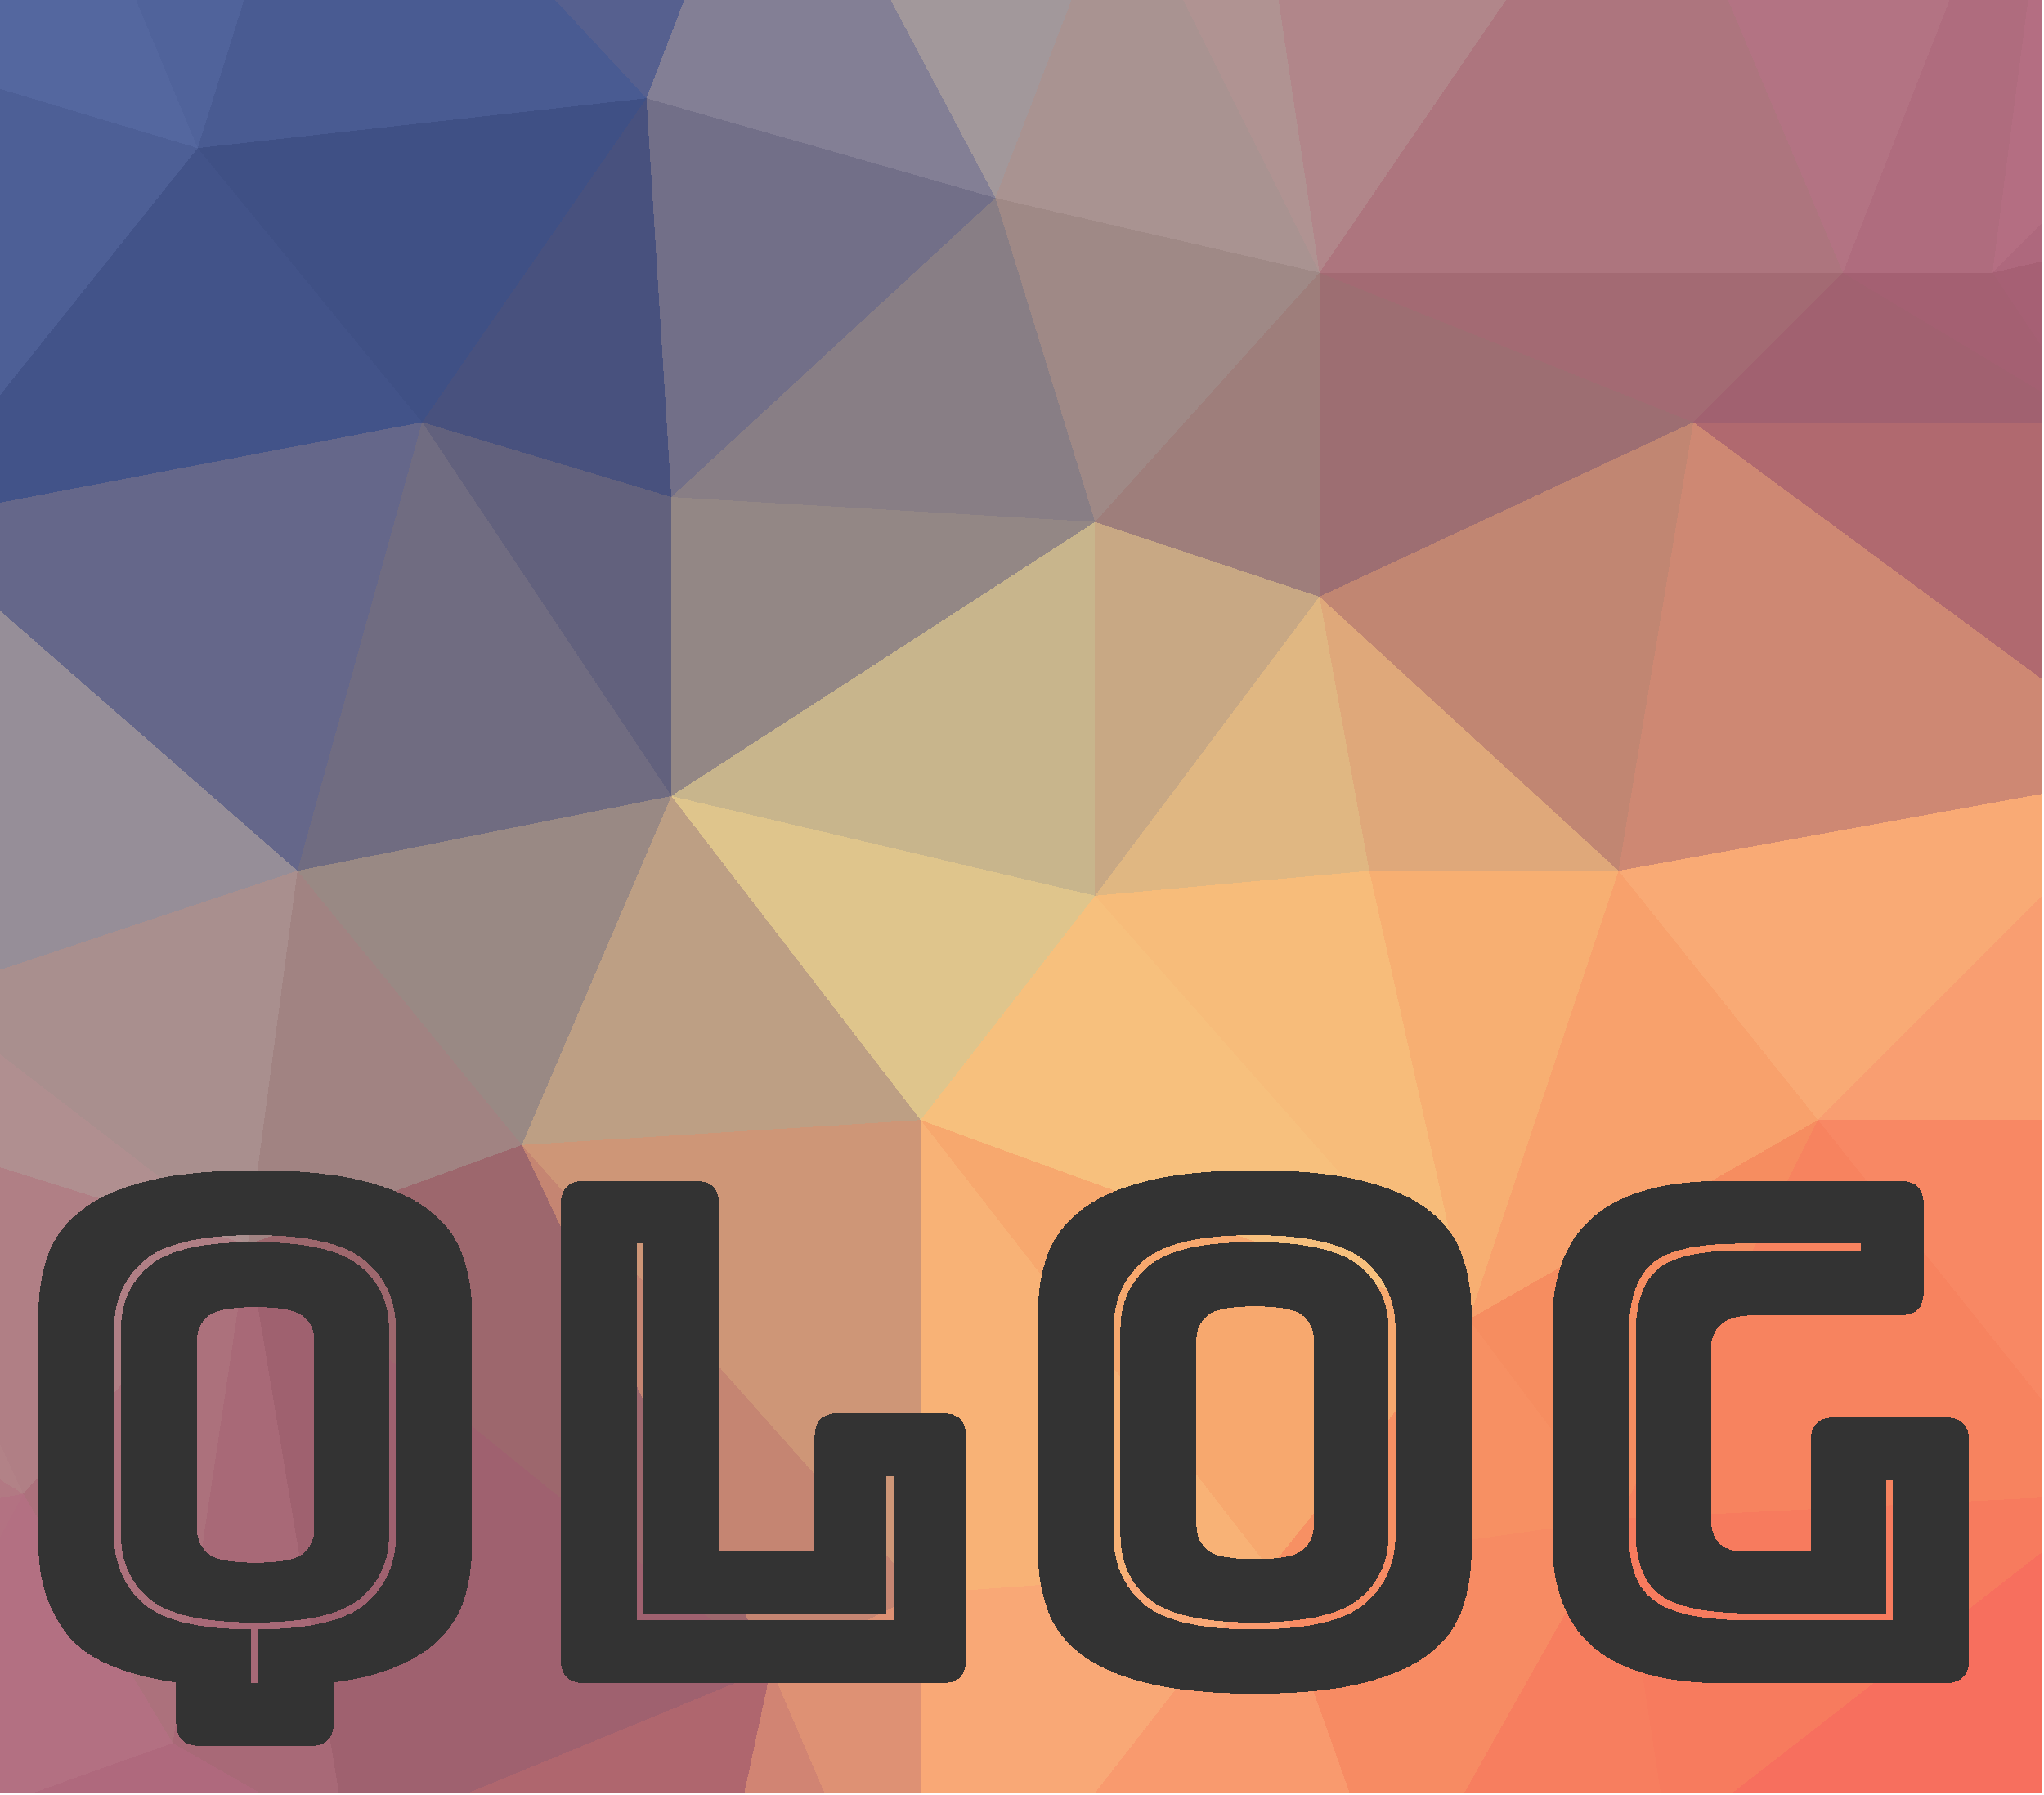
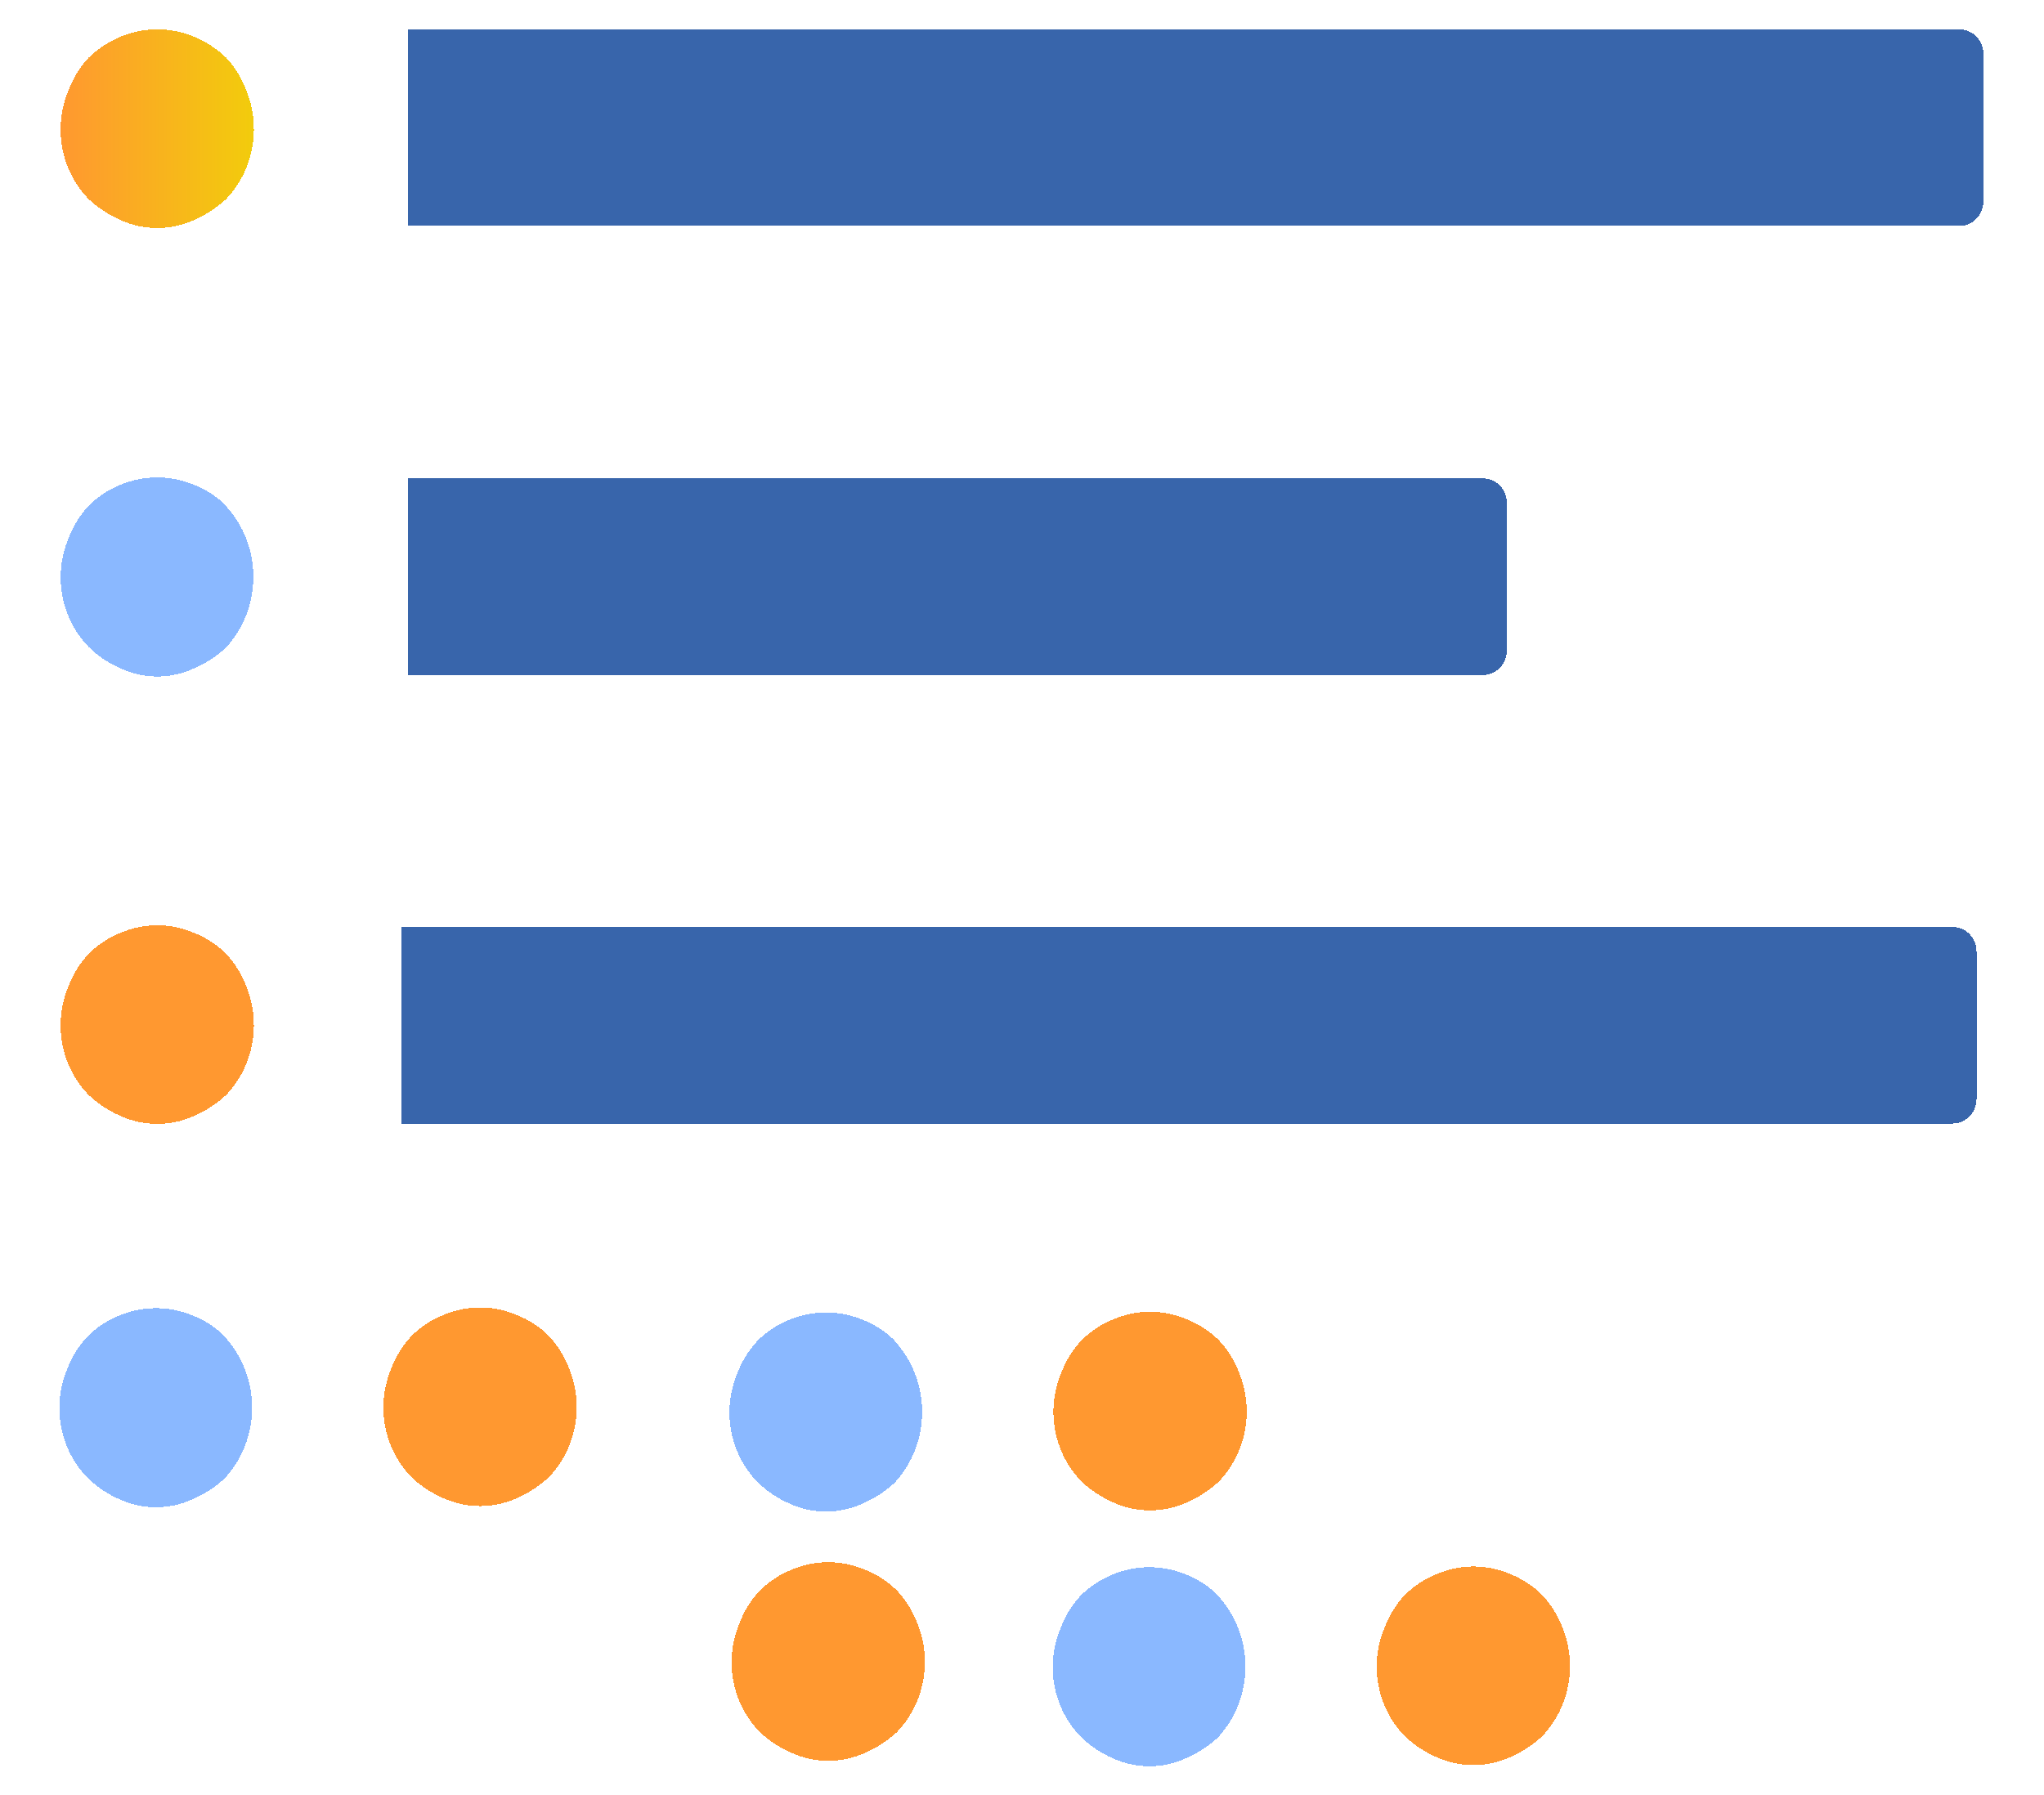
- <svg xmlns="http://www.w3.org/2000/svg" viewBox="0 0 82 72" style="shape-rendering: crispedges;">
-   <g transform="matrix(1, 0, 0, 1, -0.067605, -0.056276)">
-     <path d="M 44 36 L 55 35 L 53 24 Z" style="fill: rgb(224,183,130);" />
-     <path d="M 53 24 L 44 21 L 44 36 Z" style="fill: rgb(200,168,132);" />
-     <path d="M 59 53 L 65 35 L 55 35 Z" style="fill: rgb(247,175,114);" />
-     <path d="M 55 35 L 65 35 L 53 24 Z" style="fill: rgb(223,168,122);" />
-     <path d="M 27 32 L 37 45 L 44 36 Z" style="fill: rgb(223,197,140);" />
-     <path d="M 44 36 L 59 53 L 55 35 Z" style="fill: rgb(247,188,122);" />
-     <path d="M 68 17 L 53 11 L 53 24 Z" style="fill: rgb(157,110,114);" />
-     <path d="M 53 24 L 53 11 L 44 21 Z" style="fill: rgb(158,126,123);" />
-     <path d="M 27 20 L 27 32 L 44 21 Z" style="fill: rgb(147,135,133);" />
-     <path d="M 44 21 L 27 32 L 44 36 Z" style="fill: rgb(200,181,140);" />
-     <path d="M 65 35 L 68 17 L 53 24 Z" style="fill: rgb(193,134,114);" />
-     <path d="M 53 11 L 40 8 L 44 21 Z" style="fill: rgb(159,137,134);" />
-     <path d="M 40 8 L 27 20 L 44 21 Z" style="fill: rgb(136,126,133);" />
-     <path d="M 37 45 L 59 53 L 44 36 Z" style="fill: rgb(247,192,125);" />
-     <path d="M 59 53 L 73 45 L 65 35 Z" style="fill: rgb(248,161,108);" />
-     <path d="M 82 17 L 82 15.8 L 74 11 L 68 17 Z" style="fill: rgb(161,97,112);" />
-     <path d="M 82 14 L 80 11 L 74 11 L 82 15.8 Z" style="fill: rgb(164,96,114);" />
-     <path d="M 68 17 L 74 11 L 53 11 Z" style="fill: rgb(163,106,115);" />
-     <path d="M 53 11 L 47.5 0 L 43.077 0 L 40 8 Z" style="fill: rgb(169,147,145);" />
-     <path d="M 12 35 L 21 46 L 27 32 Z" style="fill: rgb(153,137,132);" />
-     <path d="M 27 32 L 21 46 L 37 45 Z" style="fill: rgb(189,159,132);" />
-     <path d="M 37 45 L 51 63 L 59 53 Z" style="fill: rgb(247,168,110);" />
-     <path d="M 37 64 L 51 63 L 37 45 Z" style="fill: rgb(248,178,118);" />
-     <path d="M 59 53 L 65 61 L 73 45 Z" style="fill: rgb(246,141,96);" />
-     <path d="M 51 63 L 65 61 L 59 53 Z" style="fill: rgb(247,144,99);" />
-     <path d="M 26 4 L 17 17 L 27 20 Z" style="fill: rgb(72,81,126);" />
-     <path d="M 27 20 L 17 17 L 27 32 Z" style="fill: rgb(98,97,125);" />
-     <path d="M 35.765 0 L 27.538 0 L 26 4 L 40 8 Z" style="fill: rgb(131,127,149);" />
-     <path d="M 40 8 L 26 4 L 27 20 Z" style="fill: rgb(114,111,136);" />
-     <path d="M 51.35 0 L 47.5 0 L 53 11 Z" style="fill: rgb(176,147,146);" />
-     <path d="M 21 46 L 37 64 L 37 45 Z" style="fill: rgb(206,150,119);" />
-     <path d="M 82 17 L 68 17 L 82 27.316 Z" style="fill: rgb(176,105,111);" />
-     <path d="M 60.526 0 L 51.35 0 L 53 11 Z" style="fill: rgb(177,134,138);" />
-     <path d="M 17 17 L 12 35 L 27 32 Z" style="fill: rgb(112,108,129);" />
-     <path d="M 82 31.909 L 82 27.316 L 68 17 L 65 35 Z" style="fill: rgb(206,136,115);" />
-     <path d="M 82 45 L 82 36 L 73 45 Z" style="fill: rgb(249,158,113);" />
-     <path d="M 73 45 L 82 36 L 82 31.909 L 65 35 Z" style="fill: rgb(249,170,117);" />
-     <path d="M 82 56.25 L 82 45 L 73 45 Z" style="fill: rgb(248,136,100);" />
-     <path d="M 69.368 0 L 60.526 0 L 53 11 L 74 11 Z" style="fill: rgb(173,117,126);" />
-     <path d="M 43.077 0 L 35.765 0 L 40 8 Z" style="fill: rgb(162,152,155);" />
-     <path d="M 21 46 L 31 67 L 37 64 Z" style="fill: rgb(197,133,114);" />
-     <path d="M 44 72 L 54.214 72 L 51 63 Z" style="fill: rgb(249,154,110);" />
-     <path d="M 66.692 72 L 69.571 72 L 82 62.333 L 82 60.15 L 65 61 Z" style="fill: rgb(247,123,94);" />
-     <path d="M 10 50 L 31 67 L 21 46 Z" style="fill: rgb(157,103,109);" />
-     <path d="M 78.304 0 L 69.368 0 L 74 11 Z" style="fill: rgb(179,115,131);" />
-     <path d="M 26 4 L 8 6 L 17 17 Z" style="fill: rgb(63,80,133);" />
-     <path d="M 12 35 L 10 50 L 21 46 Z" style="fill: rgb(161,131,130);" />
-     <path d="M 65 61 L 82 60.15 L 82 56.25 L 73 45 Z" style="fill: rgb(247,131,95);" />
-     <path d="M 54.214 72 L 58.812 72 L 65 61 L 51 63 Z" style="fill: rgb(247,139,99);" />
-     <path d="M 37 72 L 44 72 L 51 63 L 37 64 Z" style="fill: rgb(249,168,118);" />
-     <path d="M 58.812 72 L 66.692 72 L 65 61 Z" style="fill: rgb(247,126,95);" />
-     <path d="M 22.286 0 L 9.875 0 L 8 6 L 26 4 Z" style="fill: rgb(73,91,146);" />
-     <path d="M 17 17 L 0 20.238 L 0 24.5 L 12 35 Z" style="fill: rgb(101,103,138);" />
-     <path d="M 12 35 L 0 39 L 0 42.308 L 10 50 Z" style="fill: rgb(169,143,142);" />
-     <path d="M 27.538 0 L 22.286 0 L 26 4 Z" style="fill: rgb(86,96,143);" />
-     <path d="M 29.929 72 L 33.143 72 L 31 67 Z" style="fill: rgb(209,132,115);" />
-     <path d="M 31 67 L 33.143 72 L 37 72 L 37 64 Z" style="fill: rgb(222,145,116);" />
-     <path d="M 0 24.5 L 0 39 L 12 35 Z" style="fill: rgb(150,142,152);" />
-     <path d="M 18.857 72 L 29.929 72 L 31 67 Z" style="fill: rgb(175,102,110);" />
-     <path d="M 82 10.545 L 82 9 L 80 11 Z" style="fill: rgb(174,104,125);" />
-     <path d="M 80 11 L 81.435 0 L 78.304 0 L 74 11 Z" style="fill: rgb(175,108,126);" />
-     <path d="M 8 6 L 0 16 L 0 20.238 L 17 17 Z" style="fill: rgb(66,83,137);" />
-     <path d="M 0 16 L 8 6 L 0 3.6 Z" style="fill: rgb(77,95,150);" />
-     <path d="M 82 9 L 82 0 L 81.435 0 L 80 11 Z" style="fill: rgb(180,110,130);" />
-     <path d="M 13.667 72 L 18.857 72 L 31 67 L 10 50 Z" style="fill: rgb(159,97,111);" />
-     <path d="M 7 70 L 10.5 72 L 13.667 72 L 10 50 Z" style="fill: rgb(168,105,119);" />
-     <path d="M 0 46.875 L 0 57.857 L 1 60 L 10 50 Z" style="fill: rgb(176,127,133);" />
-     <path d="M 0 42.308 L 0 46.875 L 10 50 Z" style="fill: rgb(176,143,144);" />
-     <path d="M 82 10.545 L 80 11 L 82 14 Z" style="fill: rgb(166,96,116);" />
-     <path d="M 1 60 L 7 70 L 10 50 Z" style="fill: rgb(172,113,124);" />
-     <path d="M 5.5 0 L 0 0 L 0 3.6 L 8 6 Z" style="fill: rgb(84,103,159);" />
-     <path d="M 9.875 0 L 5.5 0 L 8 6 Z" style="fill: rgb(80,99,155);" />
-     <path d="M 82 72 L 82 62.333 L 69.571 72 Z" style="fill: rgb(247,111,94);" />
-     <path d="M 0 57.857 L 0 59.389 L 1 60 Z" style="fill: rgb(178,130,135);" />
-     <path d="M 1 60 L 0 61.875 L 0 72 L 1.4 72 L 7 70 Z" style="fill: rgb(179,112,130);" />
-     <path d="M 1.4 72 L 10.5 72 L 7 70 Z" style="fill: rgb(175,105,125);" />
-     <path d="M 0 60.182 L 1 60 L 0 59.389 Z" style="fill: rgb(178,121,131);" />
-     <path d="M 0 60.182 L 0 61.875 L 1 60 Z" style="fill: rgb(179,114,130);" />
+ <svg xmlns="http://www.w3.org/2000/svg" xmlns:xlink="http://www.w3.org/1999/xlink" viewBox="0 0 82 72" style="shape-rendering: crispedges;">
+   <defs>
+     <linearGradient id="linear-gradient" x1="-3918.19" y1="8047.29" x2="-3910.1" y2="8047.29" gradientTransform="matrix(-0.958255, 0, 0, -0.98628, -3646.549, 7984.552)" gradientUnits="userSpaceOnUse">
+       <stop offset="0" stop-color="#f2cc0c" />
+       <stop offset="1" stop-color="#ff9830" />
+     </linearGradient>
+     <linearGradient id="linear-gradient-2" x1="-3918.19" y1="8010.84" x2="-3910.1" y2="8010.84" gradientTransform="matrix(-0.958255, 0, 0, -0.98628, -3551.116, 8027.637)" xlink:href="#linear-gradient" />
+     <linearGradient id="linear-gradient-1" x1="-3918.19" y1="8010.84" x2="-3910.1" y2="8010.84" gradientTransform="matrix(-0.958255, 0, 0, -0.98628, -3538.166, 8042.973)" xlink:href="#gradient-1" />
+     <linearGradient id="gradient-1" x1="-3918.19" y1="8047.29" x2="-3910.1" y2="8047.29" gradientTransform="matrix(-0.958255, 0, 0, -0.98628, -3646.549, 7984.552)" gradientUnits="userSpaceOnUse">
+       <stop offset="0" stop-color="#f2cc0c" />
+       <stop offset="1" stop-color="#ff9830" />
+     </linearGradient>
+     <linearGradient id="gradient-1-1" x1="-3918.19" y1="8010.84" x2="-3910.1" y2="8010.84" gradientTransform="matrix(-0.958255, 0, 0, -0.98628, -3511.286, 8043.146)" xlink:href="#gradient-2" />
+     <linearGradient id="gradient-2" x1="-3918.19" y1="8047.29" x2="-3910.1" y2="8047.29" gradientTransform="matrix(-0.958255, 0, 0, -0.98628, -3646.549, 7984.552)" gradientUnits="userSpaceOnUse">
+       <stop offset="0" stop-color="#f2cc0c" />
+       <stop offset="1" stop-color="#ff9830" />
+     </linearGradient>
+     <linearGradient id="gradient-1-2" x1="-3918.19" y1="8010.84" x2="-3910.1" y2="8010.84" gradientTransform="matrix(-0.958255, 0, 0, -0.98628, -3524.196, 8053.194)" xlink:href="#gradient-3" />
+     <linearGradient id="gradient-3" x1="-3918.19" y1="8047.29" x2="-3910.1" y2="8047.29" gradientTransform="matrix(-0.958255, 0, 0, -0.98628, -3646.549, 7984.552)" gradientUnits="userSpaceOnUse">
+       <stop offset="0" stop-color="#f2cc0c" />
+       <stop offset="1" stop-color="#ff9830" />
+     </linearGradient>
+     <linearGradient id="gradient-2-1" x1="-3918.19" y1="8010.84" x2="-3910.1" y2="8010.84" gradientTransform="matrix(-0.958255, 0, 0, -0.98628, -3498.316, 8053.367)" xlink:href="#gradient-4" />
+     <linearGradient id="gradient-4" x1="-3918.19" y1="8047.29" x2="-3910.1" y2="8047.29" gradientTransform="matrix(-0.958255, 0, 0, -0.98628, -3646.549, 7984.552)" gradientUnits="userSpaceOnUse">
+       <stop offset="0" stop-color="#f2cc0c" />
+       <stop offset="1" stop-color="#ff9830" />
+     </linearGradient>
+   </defs>
+   <g id="Layer_2" data-name="Layer 2" transform="matrix(1, 0, 0, 1, -97.88447, -42.50758)">
+     <g id="Layer_1-2" data-name="Layer 1">
+       <path class="cls-1" d="M 176.494 51.575 L 114.256 51.575 L 114.256 43.685 L 176.494 43.685 C 177.023 43.685 177.453 44.127 177.453 44.671 L 177.453 50.589 C 177.453 51.133 177.023 51.575 176.494 51.575 Z" style="fill: rgb(56, 101, 171);" />
+       <path class="cls-1" d="M 157.329 69.595 L 114.256 69.595 L 114.256 61.704 L 157.377 61.704 C 157.906 61.704 158.335 62.146 158.335 62.691 L 158.335 68.608 C 158.336 69.173 157.877 69.623 157.329 69.595 Z" style="fill: rgb(56, 101, 171);" />
+       <path class="cls-2" d="M 106.954 62.799 C 106.585 62.434 106.148 62.149 105.67 61.961 C 104.723 61.566 103.665 61.566 102.718 61.961 C 102.244 62.15 101.81 62.435 101.444 62.799 C 101.089 63.18 100.812 63.629 100.629 64.121 C 100.009 65.606 100.332 67.329 101.444 68.47 C 101.815 68.833 102.247 69.124 102.718 69.328 C 103.657 69.762 104.731 69.762 105.67 69.328 C 106.141 69.127 106.576 68.844 106.954 68.49 C 108.413 66.898 108.413 64.411 106.954 62.819 Z" style="fill: rgb(138, 184, 255);" />
+       <path class="cls-3" d="M 106.954 44.819 C 106.579 44.461 106.144 44.177 105.67 43.981 C 104.723 43.586 103.665 43.586 102.718 43.981 C 102.247 44.177 101.815 44.462 101.444 44.819 C 101.089 45.2 100.812 45.649 100.629 46.141 C 100.006 47.628 100.328 49.357 101.444 50.5 C 101.821 50.849 102.252 51.132 102.718 51.339 C 103.659 51.763 104.729 51.763 105.67 51.339 C 106.138 51.13 106.571 50.847 106.954 50.5 C 108.052 49.348 108.373 47.63 107.768 46.141 C 107.585 45.649 107.308 45.2 106.954 44.819 Z" style="fill: url(#linear-gradient);" />
+       <path class="cls-4" d="M 106.954 80.779 C 106.585 80.414 106.148 80.129 105.67 79.941 C 104.726 79.535 103.663 79.535 102.718 79.941 C 102.244 80.13 101.81 80.415 101.444 80.779 C 101.09 81.157 100.813 81.603 100.629 82.091 C 100.006 83.578 100.328 85.307 101.444 86.45 C 101.819 86.802 102.25 87.086 102.718 87.288 C 103.659 87.713 104.729 87.713 105.67 87.288 C 106.139 87.084 106.573 86.8 106.954 86.45 C 108.052 85.298 108.373 83.58 107.768 82.091 C 107.584 81.603 107.307 81.157 106.954 80.779 Z" style="fill: url(#linear-gradient-2);" />
+       <path class="cls-1" d="M 176.22 87.593 L 113.982 87.593 L 113.982 79.703 L 176.22 79.703 C 176.749 79.703 177.179 80.145 177.179 80.689 L 177.179 86.607 C 177.179 87.151 176.749 87.593 176.22 87.593 Z" style="fill: rgb(56, 101, 171);" />
+       <path class="cls-2" d="M 106.904 96.135 C 106.535 95.77 106.098 95.485 105.62 95.297 C 104.673 94.902 103.615 94.902 102.668 95.297 C 102.194 95.486 101.76 95.771 101.394 96.135 C 101.039 96.516 100.762 96.965 100.579 97.457 C 99.959 98.942 100.282 100.665 101.394 101.806 C 101.765 102.169 102.197 102.46 102.668 102.664 C 103.607 103.098 104.681 103.098 105.62 102.664 C 106.091 102.463 106.526 102.18 106.904 101.826 C 108.363 100.234 108.363 97.747 106.904 96.155 Z" style="fill: rgb(138, 184, 255);" />
+       <path class="cls-4" d="M 119.904 96.115 C 119.535 95.75 119.098 95.465 118.62 95.277 C 117.676 94.871 116.613 94.871 115.668 95.277 C 115.194 95.466 114.76 95.751 114.394 96.115 C 114.04 96.493 113.763 96.939 113.579 97.427 C 112.956 98.914 113.278 100.643 114.394 101.786 C 114.769 102.138 115.2 102.422 115.668 102.624 C 116.609 103.049 117.679 103.049 118.62 102.624 C 119.089 102.42 119.523 102.136 119.904 101.786 C 121.002 100.634 121.323 98.916 120.718 97.427 C 120.534 96.939 120.257 96.493 119.904 96.115 Z" style="fill: url(#linear-gradient-1);" />
+       <path class="cls-2" d="M 133.784 96.308 C 133.415 95.943 132.978 95.658 132.5 95.47 C 131.553 95.075 130.495 95.075 129.548 95.47 C 129.074 95.659 128.64 95.944 128.274 96.308 C 127.919 96.689 127.642 97.138 127.459 97.63 C 126.839 99.115 127.162 100.838 128.274 101.979 C 128.645 102.342 129.077 102.633 129.548 102.837 C 130.487 103.271 131.561 103.271 132.5 102.837 C 132.971 102.636 133.406 102.353 133.784 101.999 C 135.243 100.407 135.243 97.92 133.784 96.328 Z" style="fill: rgb(138, 184, 255);" />
+       <path class="cls-4" d="M 146.784 96.288 C 146.415 95.923 145.978 95.638 145.5 95.45 C 144.556 95.044 143.493 95.044 142.548 95.45 C 142.074 95.639 141.64 95.924 141.274 96.288 C 140.92 96.666 140.643 97.112 140.459 97.6 C 139.836 99.087 140.158 100.816 141.274 101.959 C 141.649 102.311 142.08 102.595 142.548 102.797 C 143.489 103.222 144.559 103.222 145.5 102.797 C 145.969 102.593 146.403 102.309 146.784 101.959 C 147.882 100.807 148.203 99.089 147.598 97.6 C 147.414 97.112 147.137 96.666 146.784 96.288 Z" style="fill: url(#gradient-1-1);" />
+       <path class="cls-4" d="M 133.873 106.336 C 133.504 105.971 133.067 105.686 132.589 105.498 C 131.645 105.092 130.582 105.092 129.637 105.498 C 129.163 105.687 128.729 105.972 128.363 106.336 C 128.009 106.714 127.732 107.16 127.548 107.648 C 126.925 109.135 127.247 110.864 128.363 112.007 C 128.738 112.359 129.169 112.643 129.637 112.845 C 130.578 113.27 131.648 113.27 132.589 112.845 C 133.058 112.641 133.492 112.357 133.873 112.007 C 134.971 110.855 135.292 109.137 134.687 107.648 C 134.503 107.16 134.226 106.714 133.873 106.336 Z" style="fill: url(#gradient-1-2);" />
+       <path class="cls-2" d="M 146.753 106.529 C 146.384 106.164 145.947 105.879 145.469 105.691 C 144.522 105.296 143.464 105.296 142.517 105.691 C 142.043 105.88 141.609 106.165 141.243 106.529 C 140.888 106.91 140.611 107.359 140.428 107.851 C 139.808 109.336 140.131 111.059 141.243 112.2 C 141.614 112.563 142.046 112.854 142.517 113.058 C 143.456 113.492 144.53 113.492 145.469 113.058 C 145.94 112.857 146.375 112.574 146.753 112.22 C 148.212 110.628 148.212 108.141 146.753 106.549 Z" style="fill: rgb(138, 184, 255);" />
+       <path class="cls-4" d="M 159.753 106.509 C 159.384 106.144 158.947 105.859 158.469 105.671 C 157.525 105.265 156.462 105.265 155.517 105.671 C 155.043 105.86 154.609 106.145 154.243 106.509 C 153.889 106.887 153.612 107.333 153.428 107.821 C 152.805 109.308 153.127 111.037 154.243 112.18 C 154.618 112.532 155.049 112.816 155.517 113.018 C 156.458 113.443 157.528 113.443 158.469 113.018 C 158.938 112.814 159.372 112.53 159.753 112.18 C 160.851 111.028 161.172 109.31 160.567 107.821 C 160.383 107.333 160.106 106.887 159.753 106.509 Z" style="fill: url(#gradient-2-1);" />
+     </g>
  </g>
-   <path d="M 12.385 70.063 L 8.075 70.063 C 7.722 70.063 7.465 69.983 7.305 69.823 C 7.145 69.663 7.065 69.406 7.065 69.053 L 7.065 67.513 C 4.898 67.2 3.438 66.553 2.685 65.573 C 1.925 64.593 1.545 63.403 1.545 62.003 L 1.545 52.703 C 1.545 51.843 1.672 51.063 1.925 50.363 C 2.178 49.663 2.628 49.063 3.275 48.563 C 3.915 48.056 4.805 47.663 5.945 47.383 C 7.085 47.103 8.522 46.963 10.255 46.963 C 11.995 46.963 13.428 47.103 14.555 47.383 C 15.682 47.663 16.568 48.056 17.215 48.563 C 17.862 49.063 18.308 49.663 18.555 50.363 C 18.808 51.063 18.935 51.843 18.935 52.703 L 18.935 62.003 C 18.935 62.71 18.852 63.366 18.685 63.973 C 18.518 64.58 18.228 65.116 17.815 65.583 C 17.408 66.05 16.845 66.45 16.125 66.783 C 15.405 67.123 14.495 67.366 13.395 67.513 L 13.395 69.053 C 13.395 69.406 13.315 69.663 13.155 69.823 C 12.995 69.983 12.738 70.063 12.385 70.063 Z M 10.065 65.383 L 10.065 67.543 L 10.345 67.543 L 10.345 65.383 C 12.472 65.37 13.925 65.016 14.705 64.323 C 15.492 63.63 15.885 62.723 15.885 61.603 L 15.885 53.343 C 15.885 52.223 15.485 51.313 14.685 50.613 C 13.878 49.913 12.385 49.563 10.205 49.563 C 8.018 49.563 6.532 49.913 5.745 50.613 C 4.965 51.313 4.575 52.223 4.575 53.343 L 4.575 61.603 C 4.575 62.723 4.958 63.63 5.725 64.323 C 6.485 65.016 7.932 65.37 10.065 65.383 Z M 4.855 61.603 L 4.855 53.343 C 4.855 52.303 5.228 51.46 5.975 50.813 C 6.722 50.166 8.132 49.843 10.205 49.843 C 12.272 49.843 13.688 50.166 14.455 50.813 C 15.222 51.46 15.605 52.303 15.605 53.343 L 15.605 61.603 C 15.605 62.65 15.222 63.496 14.455 64.143 C 13.688 64.783 12.272 65.103 10.205 65.103 C 8.132 65.103 6.722 64.783 5.975 64.143 C 5.228 63.496 4.855 62.65 4.855 61.603 Z M 7.905 53.743 L 7.905 61.383 C 7.905 61.756 8.045 62.07 8.325 62.323 C 8.605 62.576 9.248 62.703 10.255 62.703 C 11.262 62.703 11.905 62.576 12.185 62.323 C 12.465 62.07 12.605 61.756 12.605 61.383 L 12.605 53.743 C 12.605 53.383 12.465 53.08 12.185 52.833 C 11.905 52.58 11.262 52.453 10.255 52.453 C 9.248 52.453 8.605 52.58 8.325 52.833 C 8.045 53.08 7.905 53.383 7.905 53.743 ZM 37.751 67.543 L 23.501 67.543 C 23.148 67.543 22.891 67.463 22.731 67.303 C 22.571 67.143 22.491 66.886 22.491 66.533 L 22.491 48.393 C 22.491 48.04 22.571 47.783 22.731 47.623 C 22.891 47.463 23.148 47.383 23.501 47.383 L 27.841 47.383 C 28.194 47.383 28.451 47.463 28.611 47.623 C 28.771 47.783 28.851 48.04 28.851 48.393 L 28.851 62.253 L 32.681 62.253 L 32.681 57.713 C 32.681 57.36 32.761 57.103 32.921 56.943 C 33.081 56.783 33.338 56.703 33.691 56.703 L 37.751 56.703 C 38.104 56.703 38.361 56.783 38.521 56.943 C 38.681 57.103 38.761 57.36 38.761 57.713 L 38.761 66.533 C 38.761 66.886 38.681 67.143 38.521 67.303 C 38.361 67.463 38.104 67.543 37.751 67.543 Z M 25.541 49.903 L 25.541 65.023 L 35.851 65.023 L 35.851 59.223 L 35.571 59.223 L 35.571 64.743 L 25.821 64.743 L 25.821 49.903 L 25.541 49.903 ZM 59.031 52.703 L 59.031 62.253 C 59.031 63.113 58.905 63.893 58.651 64.593 C 58.405 65.293 57.958 65.89 57.311 66.383 C 56.665 66.876 55.778 67.263 54.651 67.543 C 53.525 67.823 52.091 67.963 50.351 67.963 C 48.618 67.963 47.181 67.823 46.041 67.543 C 44.901 67.263 44.011 66.876 43.371 66.383 C 42.725 65.89 42.275 65.293 42.021 64.593 C 41.768 63.893 41.641 63.113 41.641 62.253 L 41.641 52.703 C 41.641 51.843 41.768 51.063 42.021 50.363 C 42.275 49.663 42.725 49.063 43.371 48.563 C 44.011 48.056 44.901 47.663 46.041 47.383 C 47.181 47.103 48.618 46.963 50.351 46.963 C 52.091 46.963 53.525 47.103 54.651 47.383 C 55.778 47.663 56.665 48.056 57.311 48.563 C 57.958 49.063 58.405 49.663 58.651 50.363 C 58.905 51.063 59.031 51.843 59.031 52.703 Z M 55.981 61.603 L 55.981 53.343 C 55.981 52.223 55.581 51.313 54.781 50.613 C 53.975 49.913 52.481 49.563 50.301 49.563 C 48.115 49.563 46.628 49.913 45.841 50.613 C 45.061 51.313 44.671 52.223 44.671 53.343 L 44.671 61.603 C 44.671 62.723 45.061 63.633 45.841 64.333 C 46.628 65.033 48.115 65.383 50.301 65.383 C 52.481 65.383 53.975 65.033 54.781 64.333 C 55.581 63.633 55.981 62.723 55.981 61.603 Z M 44.951 61.603 L 44.951 53.343 C 44.951 52.303 45.325 51.46 46.071 50.813 C 46.818 50.166 48.228 49.843 50.301 49.843 C 52.368 49.843 53.785 50.166 54.551 50.813 C 55.318 51.46 55.701 52.303 55.701 53.343 L 55.701 61.603 C 55.701 62.65 55.318 63.496 54.551 64.143 C 53.785 64.783 52.368 65.103 50.301 65.103 C 48.228 65.103 46.818 64.783 46.071 64.143 C 45.325 63.496 44.951 62.65 44.951 61.603 Z M 48.001 53.713 L 48.001 61.243 C 48.001 61.616 48.141 61.93 48.421 62.183 C 48.701 62.436 49.345 62.563 50.351 62.563 C 51.358 62.563 52.001 62.436 52.281 62.183 C 52.561 61.93 52.701 61.616 52.701 61.243 L 52.701 53.713 C 52.701 53.36 52.561 53.056 52.281 52.803 C 52.001 52.55 51.358 52.423 50.351 52.423 C 49.345 52.423 48.701 52.55 48.421 52.803 C 48.141 53.056 48.001 53.36 48.001 53.713 ZM 77.987 67.543 L 69.167 67.543 C 66.834 67.543 65.104 67.076 63.977 66.143 C 62.844 65.21 62.277 63.773 62.277 61.833 L 62.277 53.093 C 62.277 51.153 62.844 49.716 63.977 48.783 C 65.104 47.85 66.834 47.383 69.167 47.383 L 76.167 47.383 C 76.521 47.383 76.777 47.463 76.937 47.623 C 77.097 47.783 77.177 48.04 77.177 48.393 L 77.177 51.783 C 77.177 52.136 77.097 52.393 76.937 52.553 C 76.777 52.706 76.521 52.783 76.167 52.783 L 70.347 52.783 C 69.767 52.783 69.337 52.9 69.057 53.133 C 68.777 53.366 68.637 53.716 68.637 54.183 L 68.637 60.883 C 68.637 61.35 68.744 61.693 68.957 61.913 C 69.171 62.14 69.494 62.253 69.927 62.253 L 72.637 62.253 L 72.637 57.883 C 72.637 57.53 72.717 57.273 72.877 57.113 C 73.037 56.953 73.294 56.873 73.647 56.873 L 77.987 56.873 C 78.341 56.873 78.597 56.953 78.757 57.113 C 78.917 57.273 78.997 57.53 78.997 57.883 L 78.997 66.533 C 78.997 66.886 78.917 67.143 78.757 67.303 C 78.597 67.463 78.341 67.543 77.987 67.543 Z M 70.377 65.023 L 75.947 65.023 L 75.947 59.393 L 75.667 59.393 L 75.667 64.743 L 70.377 64.743 C 68.491 64.743 67.224 64.49 66.577 63.983 C 65.937 63.483 65.617 62.626 65.617 61.413 L 65.617 53.573 C 65.617 52.34 65.904 51.466 66.477 50.953 C 67.057 50.44 68.171 50.183 69.817 50.183 L 74.657 50.183 L 74.657 49.903 L 69.817 49.903 C 68.024 49.903 66.827 50.183 66.227 50.743 C 65.634 51.303 65.337 52.246 65.337 53.573 L 65.337 61.413 C 65.337 62.066 65.407 62.62 65.547 63.073 C 65.687 63.533 65.944 63.906 66.317 64.193 C 66.691 64.486 67.204 64.696 67.857 64.823 C 68.511 64.956 69.351 65.023 70.377 65.023 Z" transform="matrix(1, 0, 0, 1, 0, 0)" style="fill: rgb(51, 51, 51); white-space: pre;" />
</svg>
